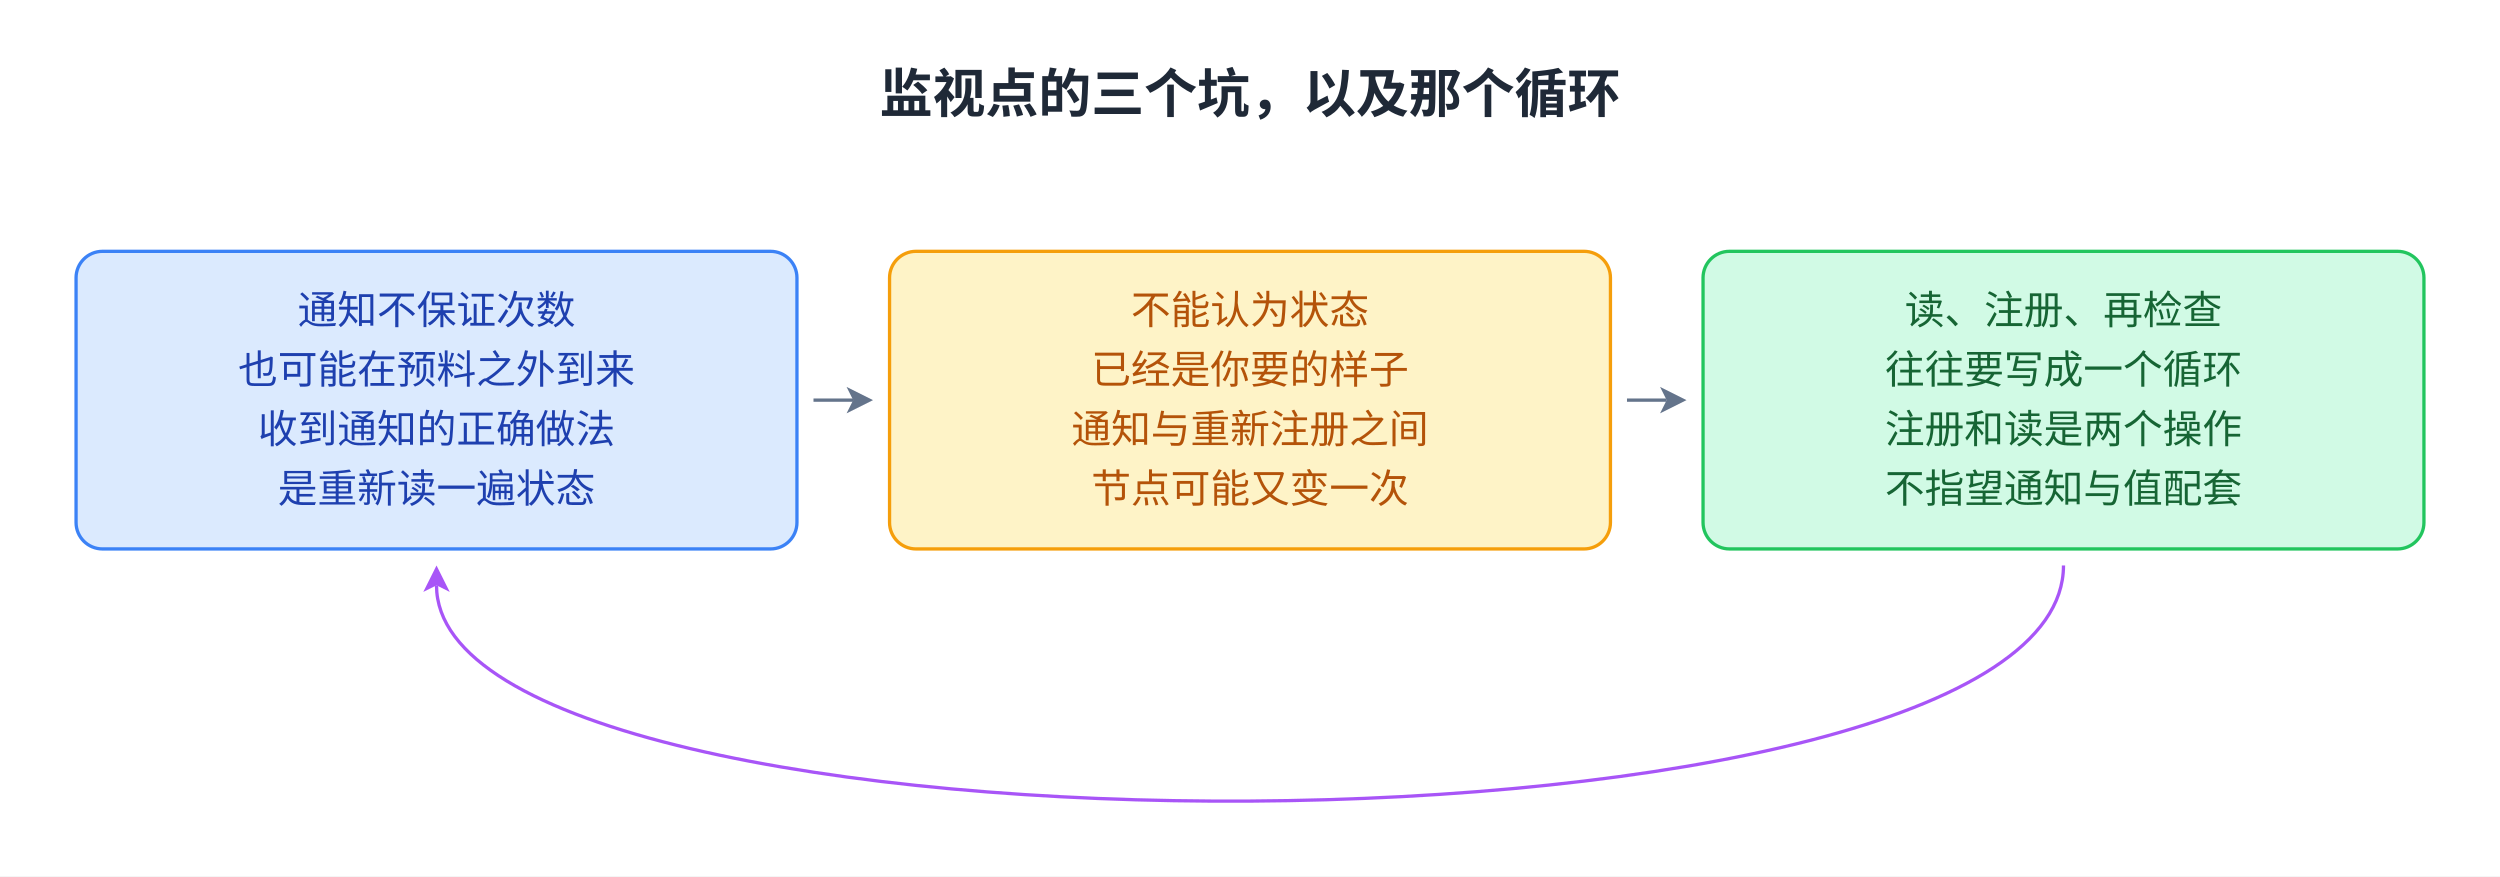
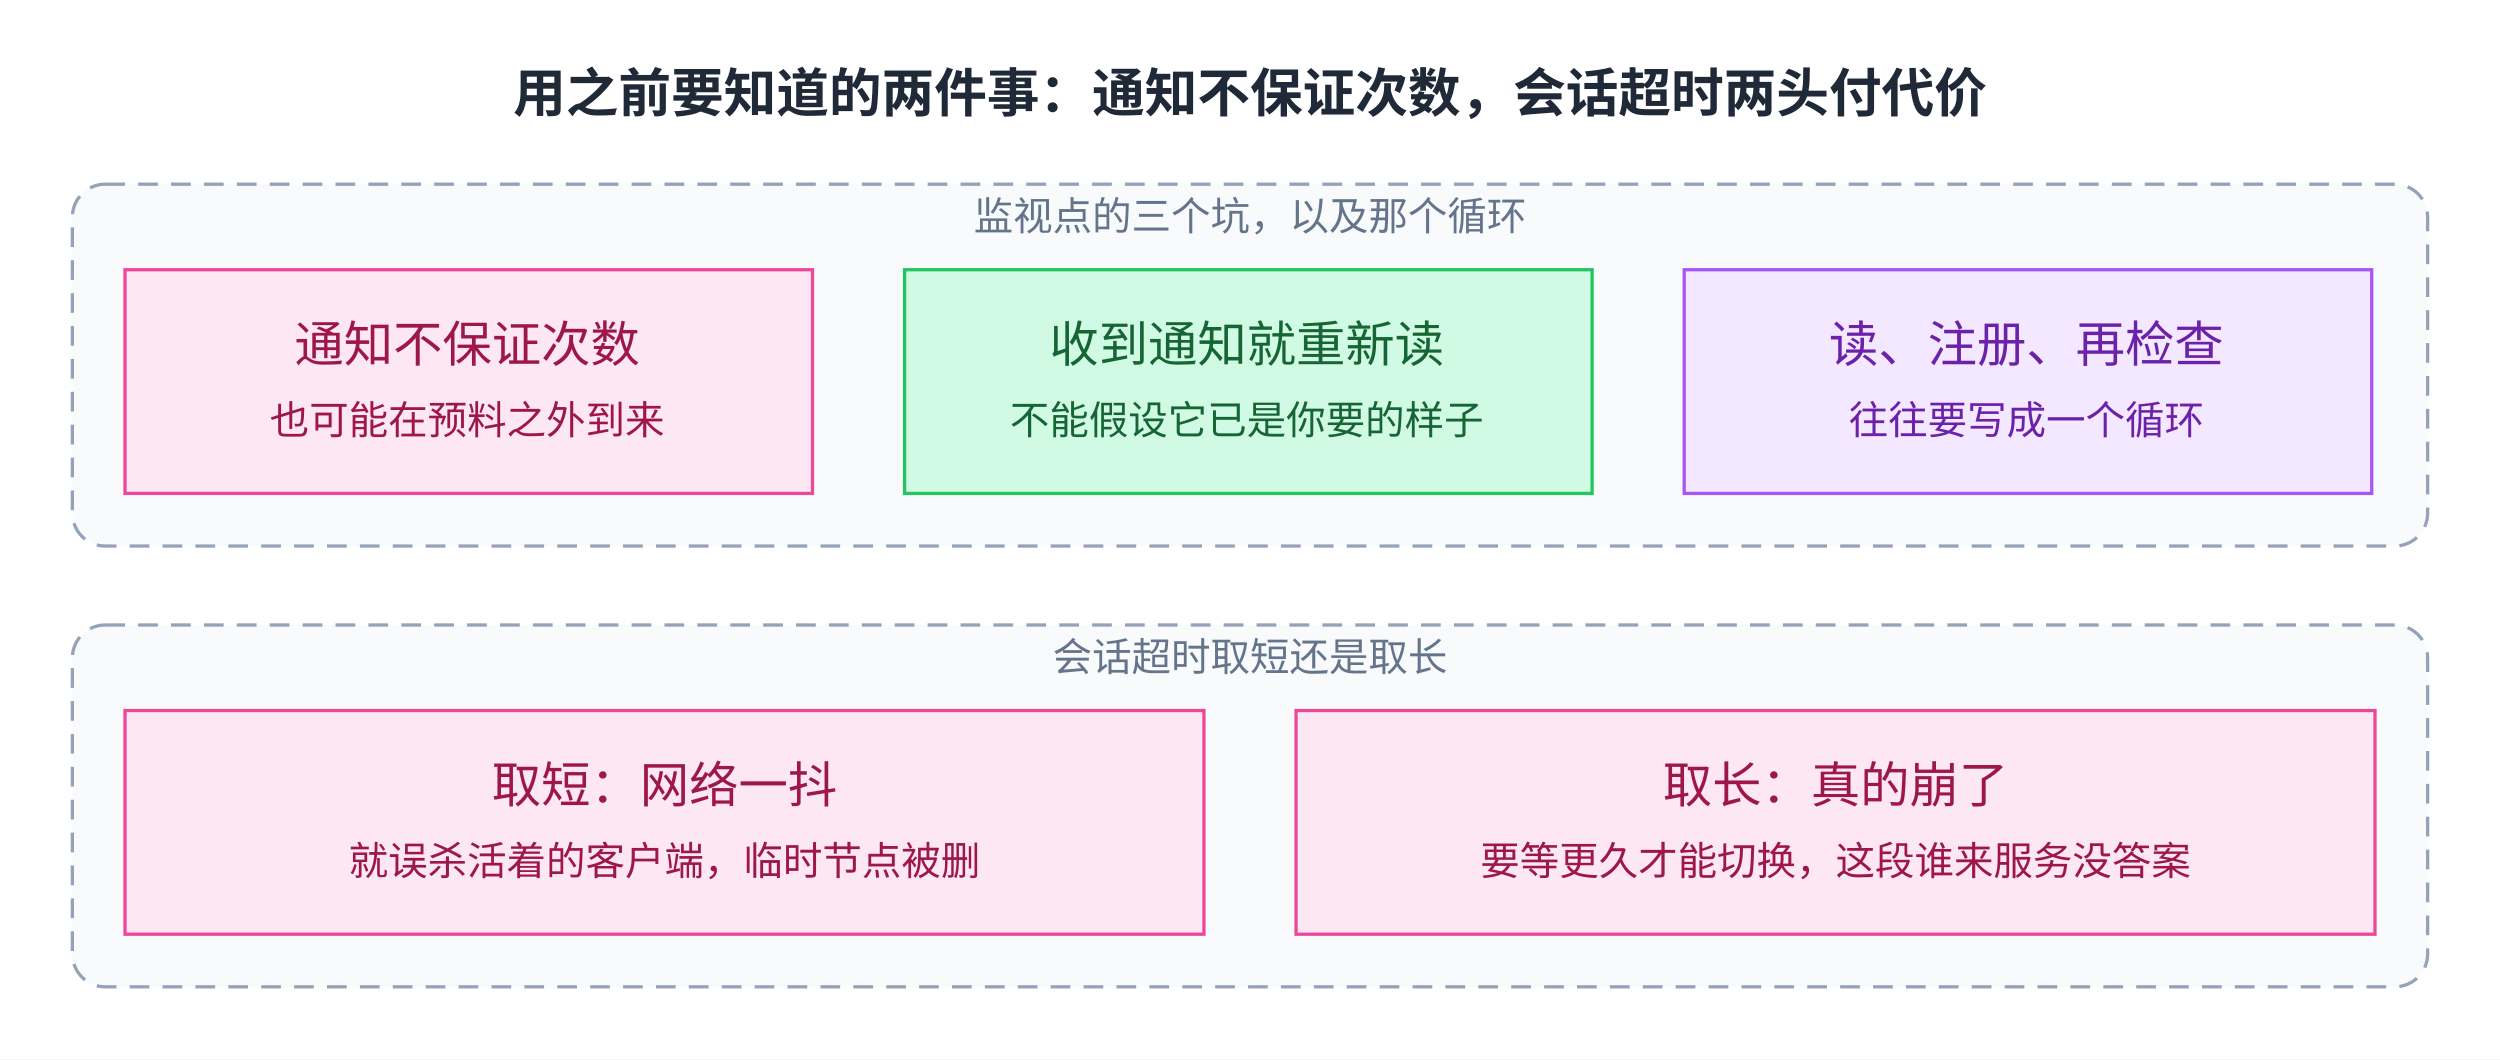
- <svg xmlns="http://www.w3.org/2000/svg" viewBox="2 0 756 265" width="756" height="265" role="img" aria-labelledby="fig-zookeeper-15-title fig-zookeeper-15-desc">
+ <svg xmlns="http://www.w3.org/2000/svg" viewBox="0 0 760 322" width="760" height="322" role="img" aria-labelledby="fig-zk-15-title fig-zk-15-desc">
  <defs>
    <style>
      text { font-family: 'PingFang SC', 'Microsoft YaHei', 'Noto Sans CJK SC', system-ui, sans-serif; }
    </style>
    <marker id="arrow" markerWidth="8" markerHeight="8" refX="2" refY="4" orient="auto" markerUnits="userSpaceOnUse">
      <path d="M0,0 L8,4 L0,8 L2,4 z" fill="#64748b" />
    </marker>
-     <marker id="arrow-purple" markerWidth="8" markerHeight="8" refX="2" refY="4" orient="auto" markerUnits="userSpaceOnUse">
-       <path d="M0,0 L8,4 L0,8 L2,4 z" fill="#a855f7" />
-     </marker>
  </defs>
-   <rect x="2" y="0" width="756" height="265" fill="#ffffff" />
-   <text x="380" y="34" font-size="16" font-weight="600" fill="#1f2937" text-anchor="middle">监视点的三个坑，以及那个循环</text>
-   <rect x="25" y="76" width="218" height="90" rx="8" fill="#dbeafe" stroke="#3b82f6" />
-   <text x="134" y="98" font-size="12" fill="#1e40af" text-anchor="middle">通知不保证次数</text>
-   <text x="134" y="116" font-size="12" fill="#1e40af" text-anchor="middle">也可能在预料之外到来</text>
-   <text x="134" y="134" font-size="12" fill="#1e40af" text-anchor="middle">收到通知的正确做法</text>
-   <text x="134" y="152" font-size="12" fill="#1e40af" text-anchor="middle">是重新读一遍状态</text>
-   <rect x="271" y="76" width="218" height="90" rx="8" fill="#fef3c7" stroke="#f59e0b" />
-   <text x="380" y="98" font-size="12" fill="#b45309" text-anchor="middle">不能认为状态</text>
-   <text x="380" y="116" font-size="12" fill="#b45309" text-anchor="middle">已经是你要的样子</text>
-   <text x="380" y="134" font-size="12" fill="#b45309" text-anchor="middle">通知与重新注册之间</text>
-   <text x="380" y="152" font-size="12" fill="#b45309" text-anchor="middle">节点可能又变一次</text>
-   <rect x="517" y="76" width="218" height="90" rx="8" fill="#d1fae5" stroke="#22c55e" />
-   <text x="626" y="98" font-size="12" fill="#166534" text-anchor="middle">读、注册、再检查</text>
-   <text x="626" y="116" font-size="12" fill="#166534" text-anchor="middle">往往要写成一个循环</text>
-   <text x="626" y="134" font-size="12" fill="#166534" text-anchor="middle">注册和读是两个操作</text>
-   <text x="626" y="152" font-size="12" fill="#166534" text-anchor="middle">不指望通知与值配套</text>
-   <path d="M248,121 L260,121" fill="none" stroke="#64748b" marker-end="url(#arrow)" />
-   <path d="M494,121 L506,121" fill="none" stroke="#64748b" marker-end="url(#arrow)" />
-   <path d="M626,171 C626,265 134,265 134,177" fill="none" stroke="#a855f7" marker-end="url(#arrow-purple)" />
+   <rect x="0" y="0" width="760" height="322" fill="#ffffff" />
+   <text x="380" y="34" font-size="16" font-weight="600" fill="#1f2937" text-anchor="middle">用之前要知道的两件事：通知不保证次数，会话超时两头付代价</text>
+   <rect x="22" y="56" width="716" height="110" rx="10" fill="#f8fafc" stroke="#94a3b8" stroke-dasharray="6,4" />
+   <text x="380" y="70" font-size="12" fill="#64748b" text-anchor="middle">监视点的三个坑，以及那个循环</text>
+   <rect x="22" y="190" width="716" height="110" rx="10" fill="#f8fafc" stroke="#94a3b8" stroke-dasharray="6,4" />
+   <text x="380" y="204" font-size="12" fill="#64748b" text-anchor="middle">会话超时取短还是取长</text>
+   <rect x="38" y="82" width="209" height="68" fill="#fce7f3" stroke="#ec4899" />
+   <text x="142" y="110" font-size="15" fill="#9d174d" text-anchor="middle">通知不保证次数</text>
+   <text x="142" y="132" font-size="12" fill="#9d174d" text-anchor="middle">也可能在预料之外到来</text>
+   <rect x="275" y="82" width="209" height="68" fill="#d1fae5" stroke="#22c55e" />
+   <text x="379" y="110" font-size="15" fill="#166534" text-anchor="middle">收到通知就重新读</text>
+   <text x="379" y="132" font-size="12" fill="#166534" text-anchor="middle">不能假设它已是你要的样子</text>
+   <rect x="512" y="82" width="209" height="68" fill="#f3e8ff" stroke="#a855f7" />
+   <text x="616" y="110" font-size="15" fill="#6b21a8" text-anchor="middle">读、注册、再检查</text>
+   <text x="616" y="132" font-size="12" fill="#6b21a8" text-anchor="middle">往往要写成一个循环</text>
+   <rect x="38" y="216" width="328" height="68" fill="#fce7f3" stroke="#ec4899" />
+   <text x="202" y="244" font-size="15" fill="#9d174d" text-anchor="middle">取短：网络一抖</text>
+   <text x="202" y="266" font-size="12" fill="#9d174d" text-anchor="middle">就误杀活着的客户端，临时节点被删</text>
+   <rect x="394" y="216" width="328" height="68" fill="#fce7f3" stroke="#ec4899" />
+   <text x="558" y="244" font-size="15" fill="#9d174d" text-anchor="middle">取长：真的崩了</text>
+   <text x="558" y="266" font-size="12" fill="#9d174d" text-anchor="middle">要等更久才能切换，这段谁来服务没答案</text>
</svg>
